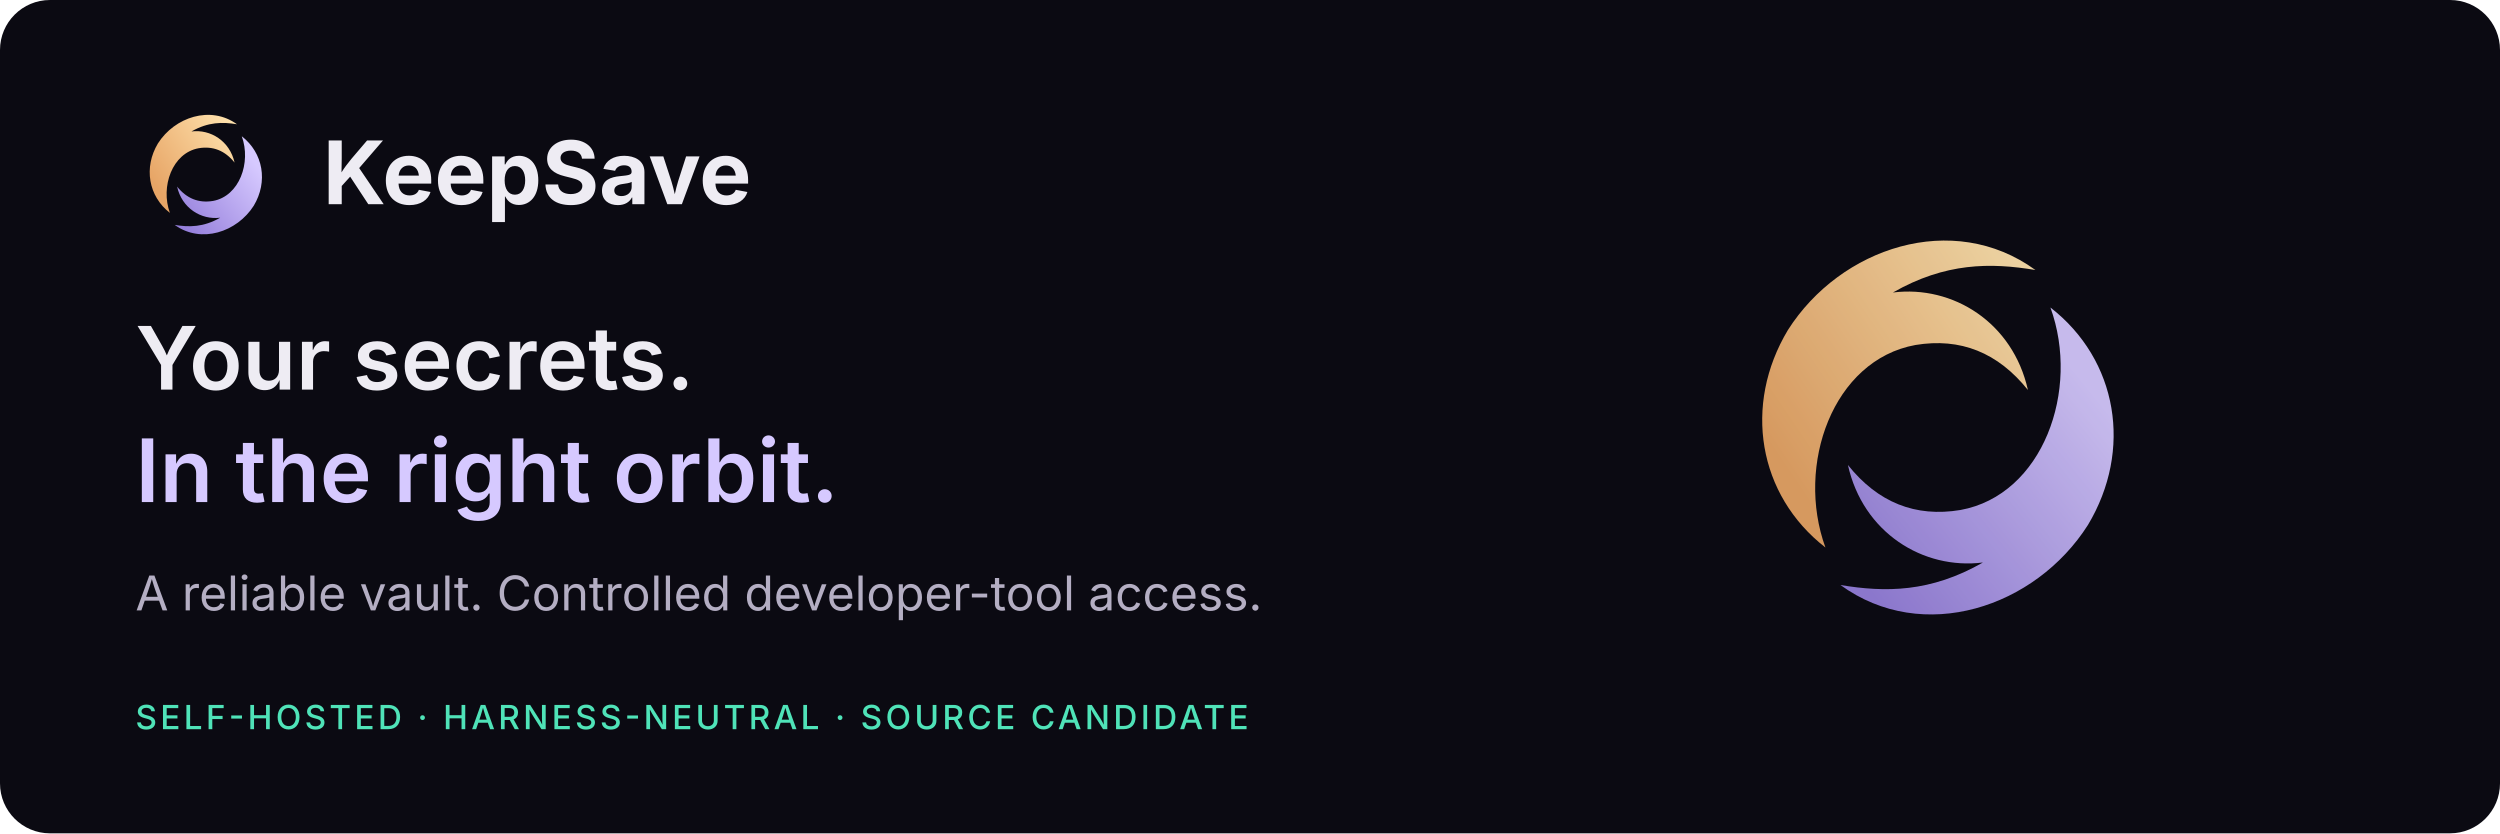
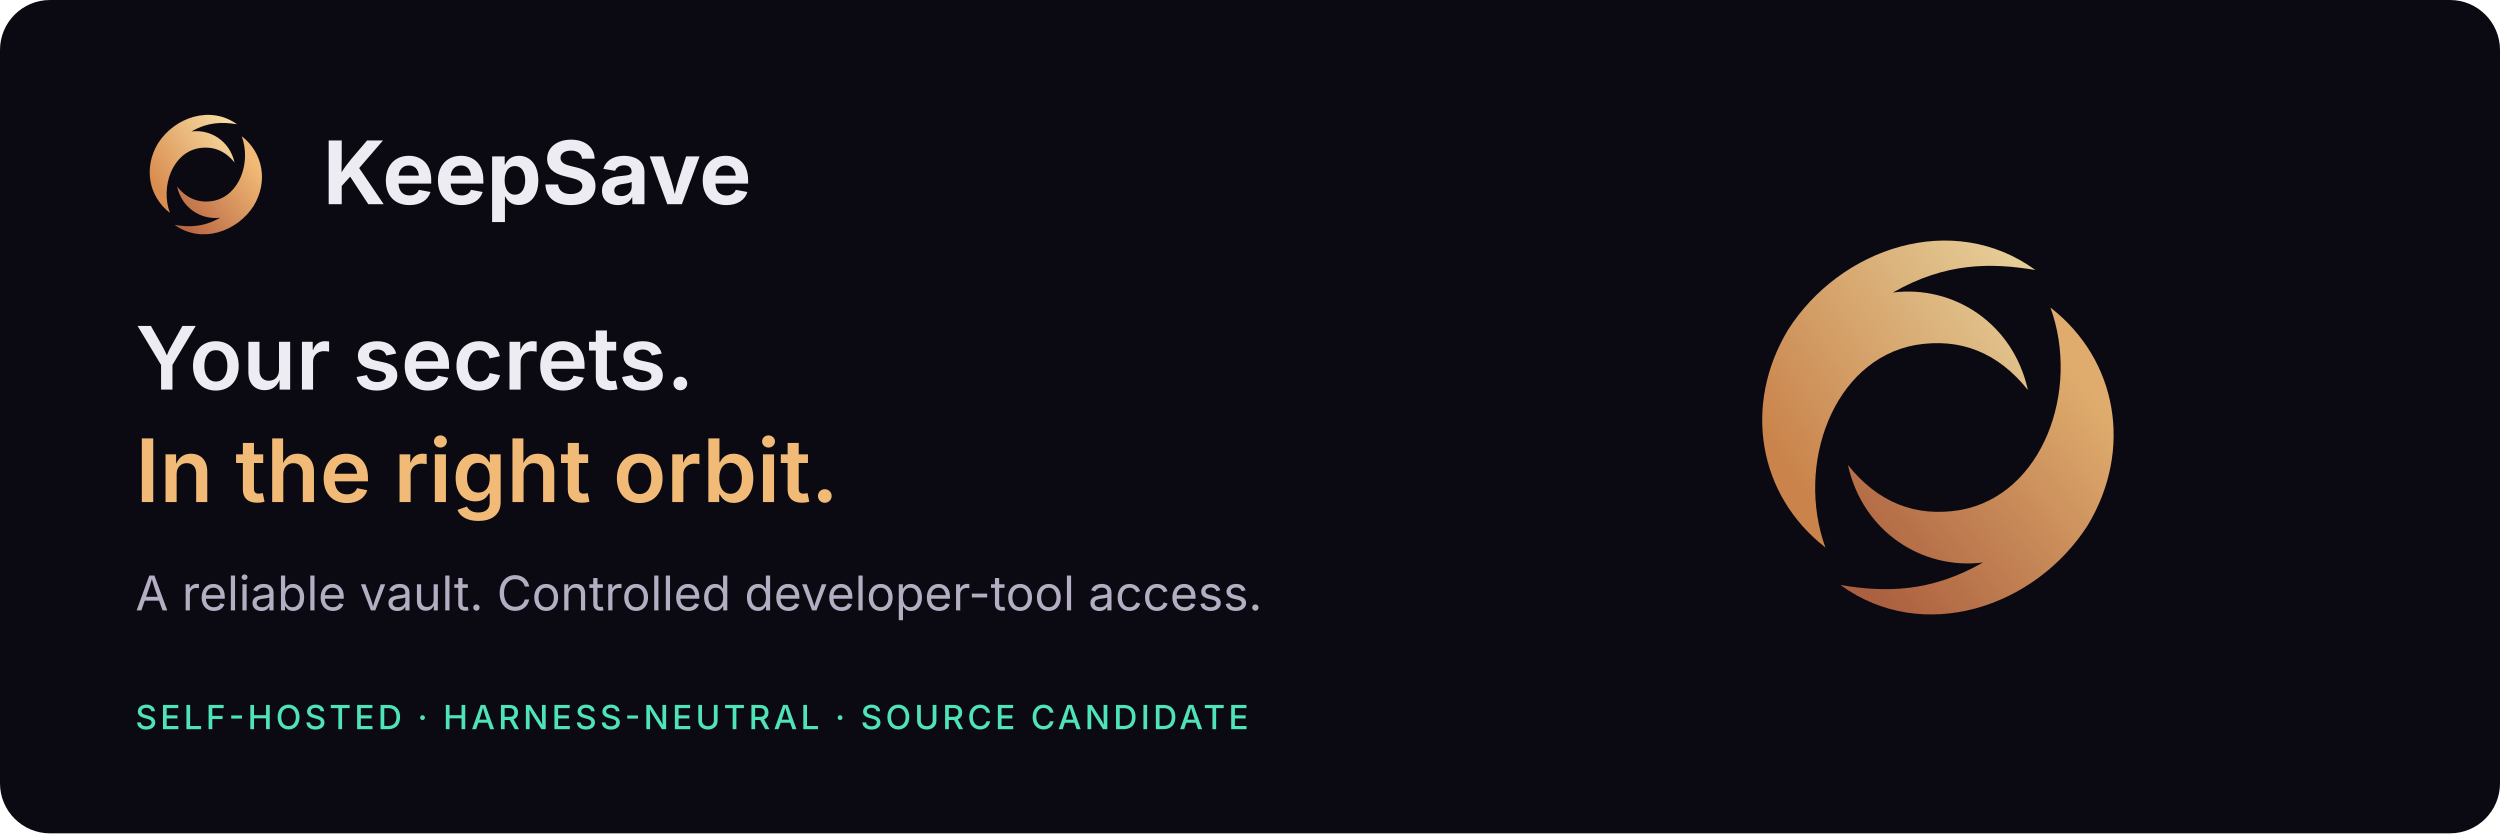
<svg xmlns="http://www.w3.org/2000/svg" viewBox="0 0 1200 400" role="img" aria-labelledby="title desc">
  <rect width="1200" height="400" rx="24" fill="#0b0a12" />
  <g transform="translate(62 47) scale(1.15)">
    <defs>
      <linearGradient id="warm" x1="10" y1="35" x2="44" y2="12" gradientUnits="userSpaceOnUse">
-         <stop stop-color="#e7a566" />
-         <stop offset="1" stop-color="#ffe2ad" />
+         <stop stop-color="#d98d50" />
+         <stop offset="1" stop-color="#f8dda2" />
      </linearGradient>
      <linearGradient id="cool" x1="54" y1="29" x2="23" y2="54" gradientUnits="userSpaceOnUse">
-         <stop stop-color="#d6c9ff" />
-         <stop offset="1" stop-color="#9680dc" />
+         <stop stop-color="#f1ba76" />
+         <stop offset="1" stop-color="#b96743" />
      </linearGradient>
    </defs>
    <path d="M45 11C34 3 19 8 12 19C6 29 8 41 17 48C13 37 18 23 29 21C35 20 40 22 44 27C42 18 34 13 26 14C33 10 39 10 45 11Z" fill="url(#warm)" />
    <path d="M19 53C30 61 45 56 52 45C58 35 56 23 47 16C51 27 46 41 35 43C29 44 24 42 20 37C22 46 30 51 38 50C31 54 25 54 19 53Z" fill="url(#cool)" />
  </g>
  <g transform="translate(815 90) scale(3.6)" opacity=".92">
    <defs>
      <linearGradient id="warm-large" x1="10" y1="35" x2="44" y2="12" gradientUnits="userSpaceOnUse">
-         <stop stop-color="#e7a566" />
-         <stop offset="1" stop-color="#ffe2ad" />
+         <stop stop-color="#d98d50" />
+         <stop offset="1" stop-color="#f8dda2" />
      </linearGradient>
      <linearGradient id="cool-large" x1="54" y1="29" x2="23" y2="54" gradientUnits="userSpaceOnUse">
-         <stop stop-color="#d6c9ff" />
-         <stop offset="1" stop-color="#9680dc" />
+         <stop stop-color="#f1ba76" />
+         <stop offset="1" stop-color="#b96743" />
      </linearGradient>
    </defs>
    <path d="M45 11C34 3 19 8 12 19C6 29 8 41 17 48C13 37 18 23 29 21C35 20 40 22 44 27C42 18 34 13 26 14C33 10 39 10 45 11Z" fill="url(#warm-large)" />
    <path d="M19 53C30 61 45 56 52 45C58 35 56 23 47 16C51 27 46 41 35 43C29 44 24 42 20 37C22 46 30 51 38 50C31 54 25 54 19 53Z" fill="url(#cool-large)" />
  </g>
  <text x="155" y="98" font-family="Geist, Inter, system-ui, sans-serif" font-size="42" font-weight="650" fill="#eeecf3">KeepSave</text>
  <text x="65" y="187" font-family="Geist, Inter, system-ui, sans-serif" font-size="42" font-weight="600" fill="#eeecf3">Your secrets.</text>
-   <text x="65" y="241" font-family="Geist, Inter, system-ui, sans-serif" font-size="42" font-weight="600" fill="#d6c9ff">In the right orbit.</text>
+   <text x="65" y="241" font-family="Geist, Inter, system-ui, sans-serif" font-size="42" font-weight="600" fill="#f1ba76">In the right orbit.</text>
  <text x="65" y="293" font-family="Geist, Inter, system-ui, sans-serif" font-size="23" fill="#b4aec3">A reliable vault. Controlled developer-tool access.</text>
  <text x="65" y="350" font-family="Geist, Inter, system-ui, sans-serif" font-size="16" font-weight="550" letter-spacing="1.6" fill="#4fe3b8">SELF-HOSTED · HARNESS-NEUTRAL · SOURCE CANDIDATE</text>
</svg>
